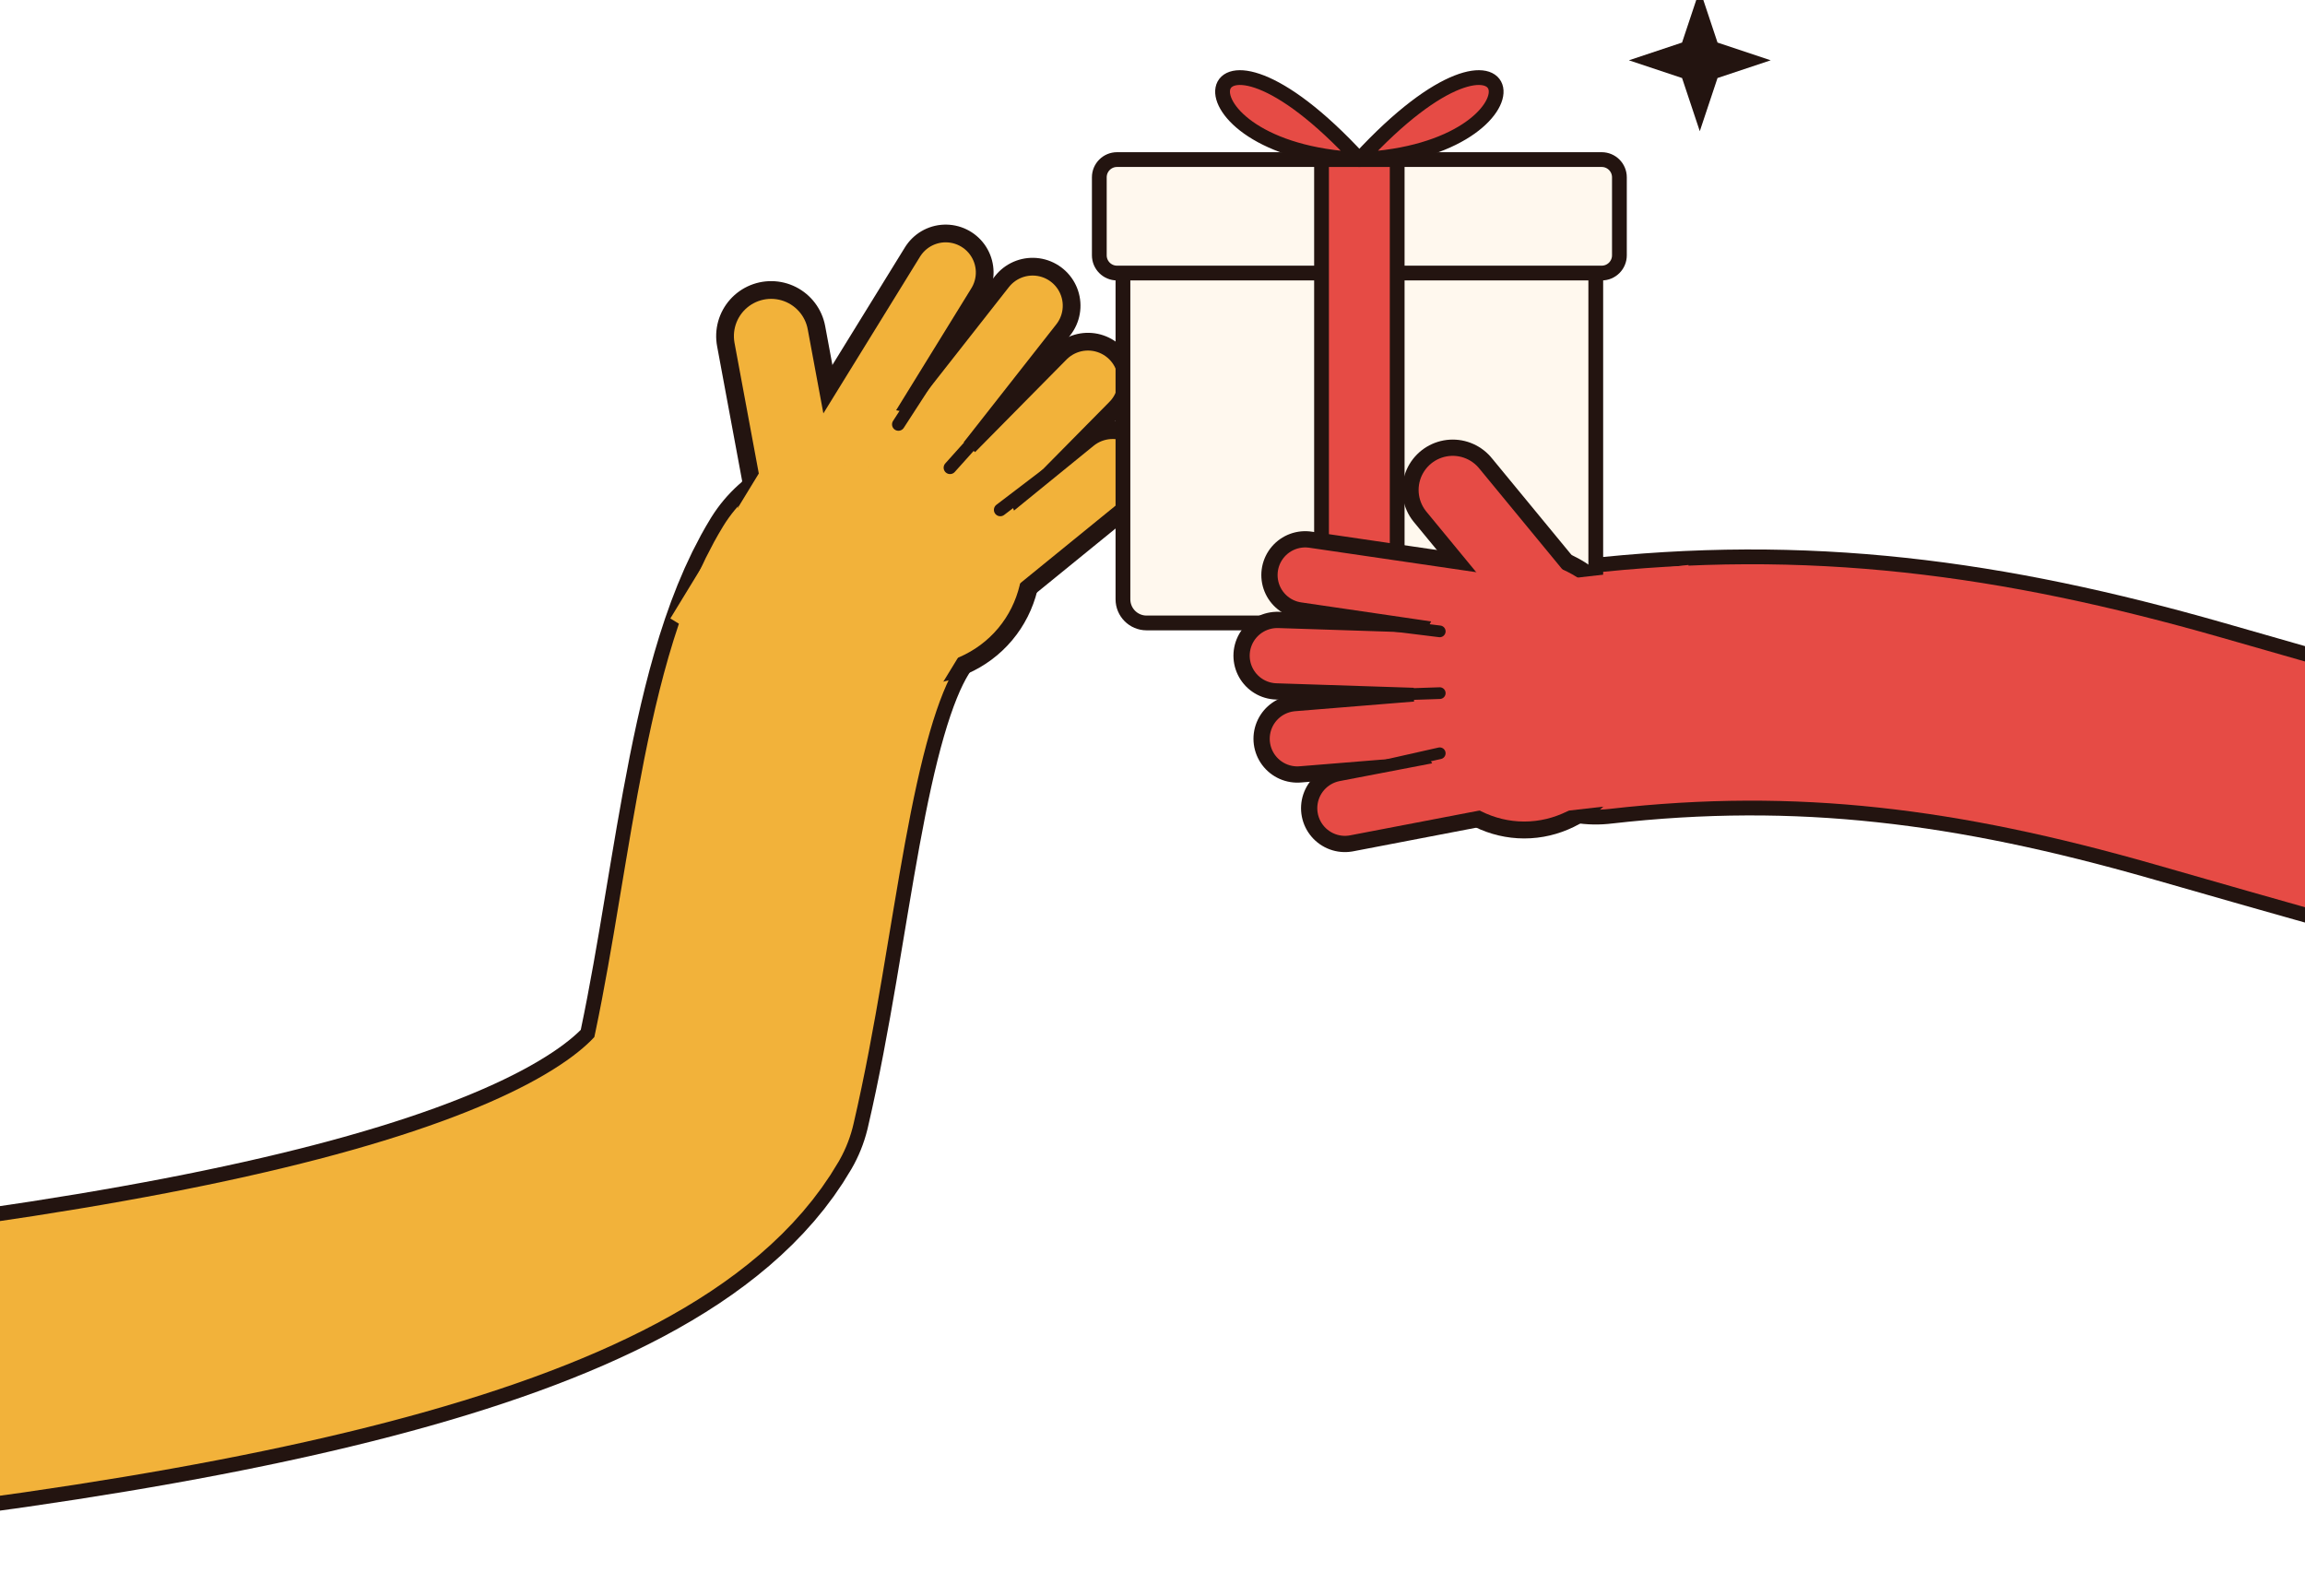
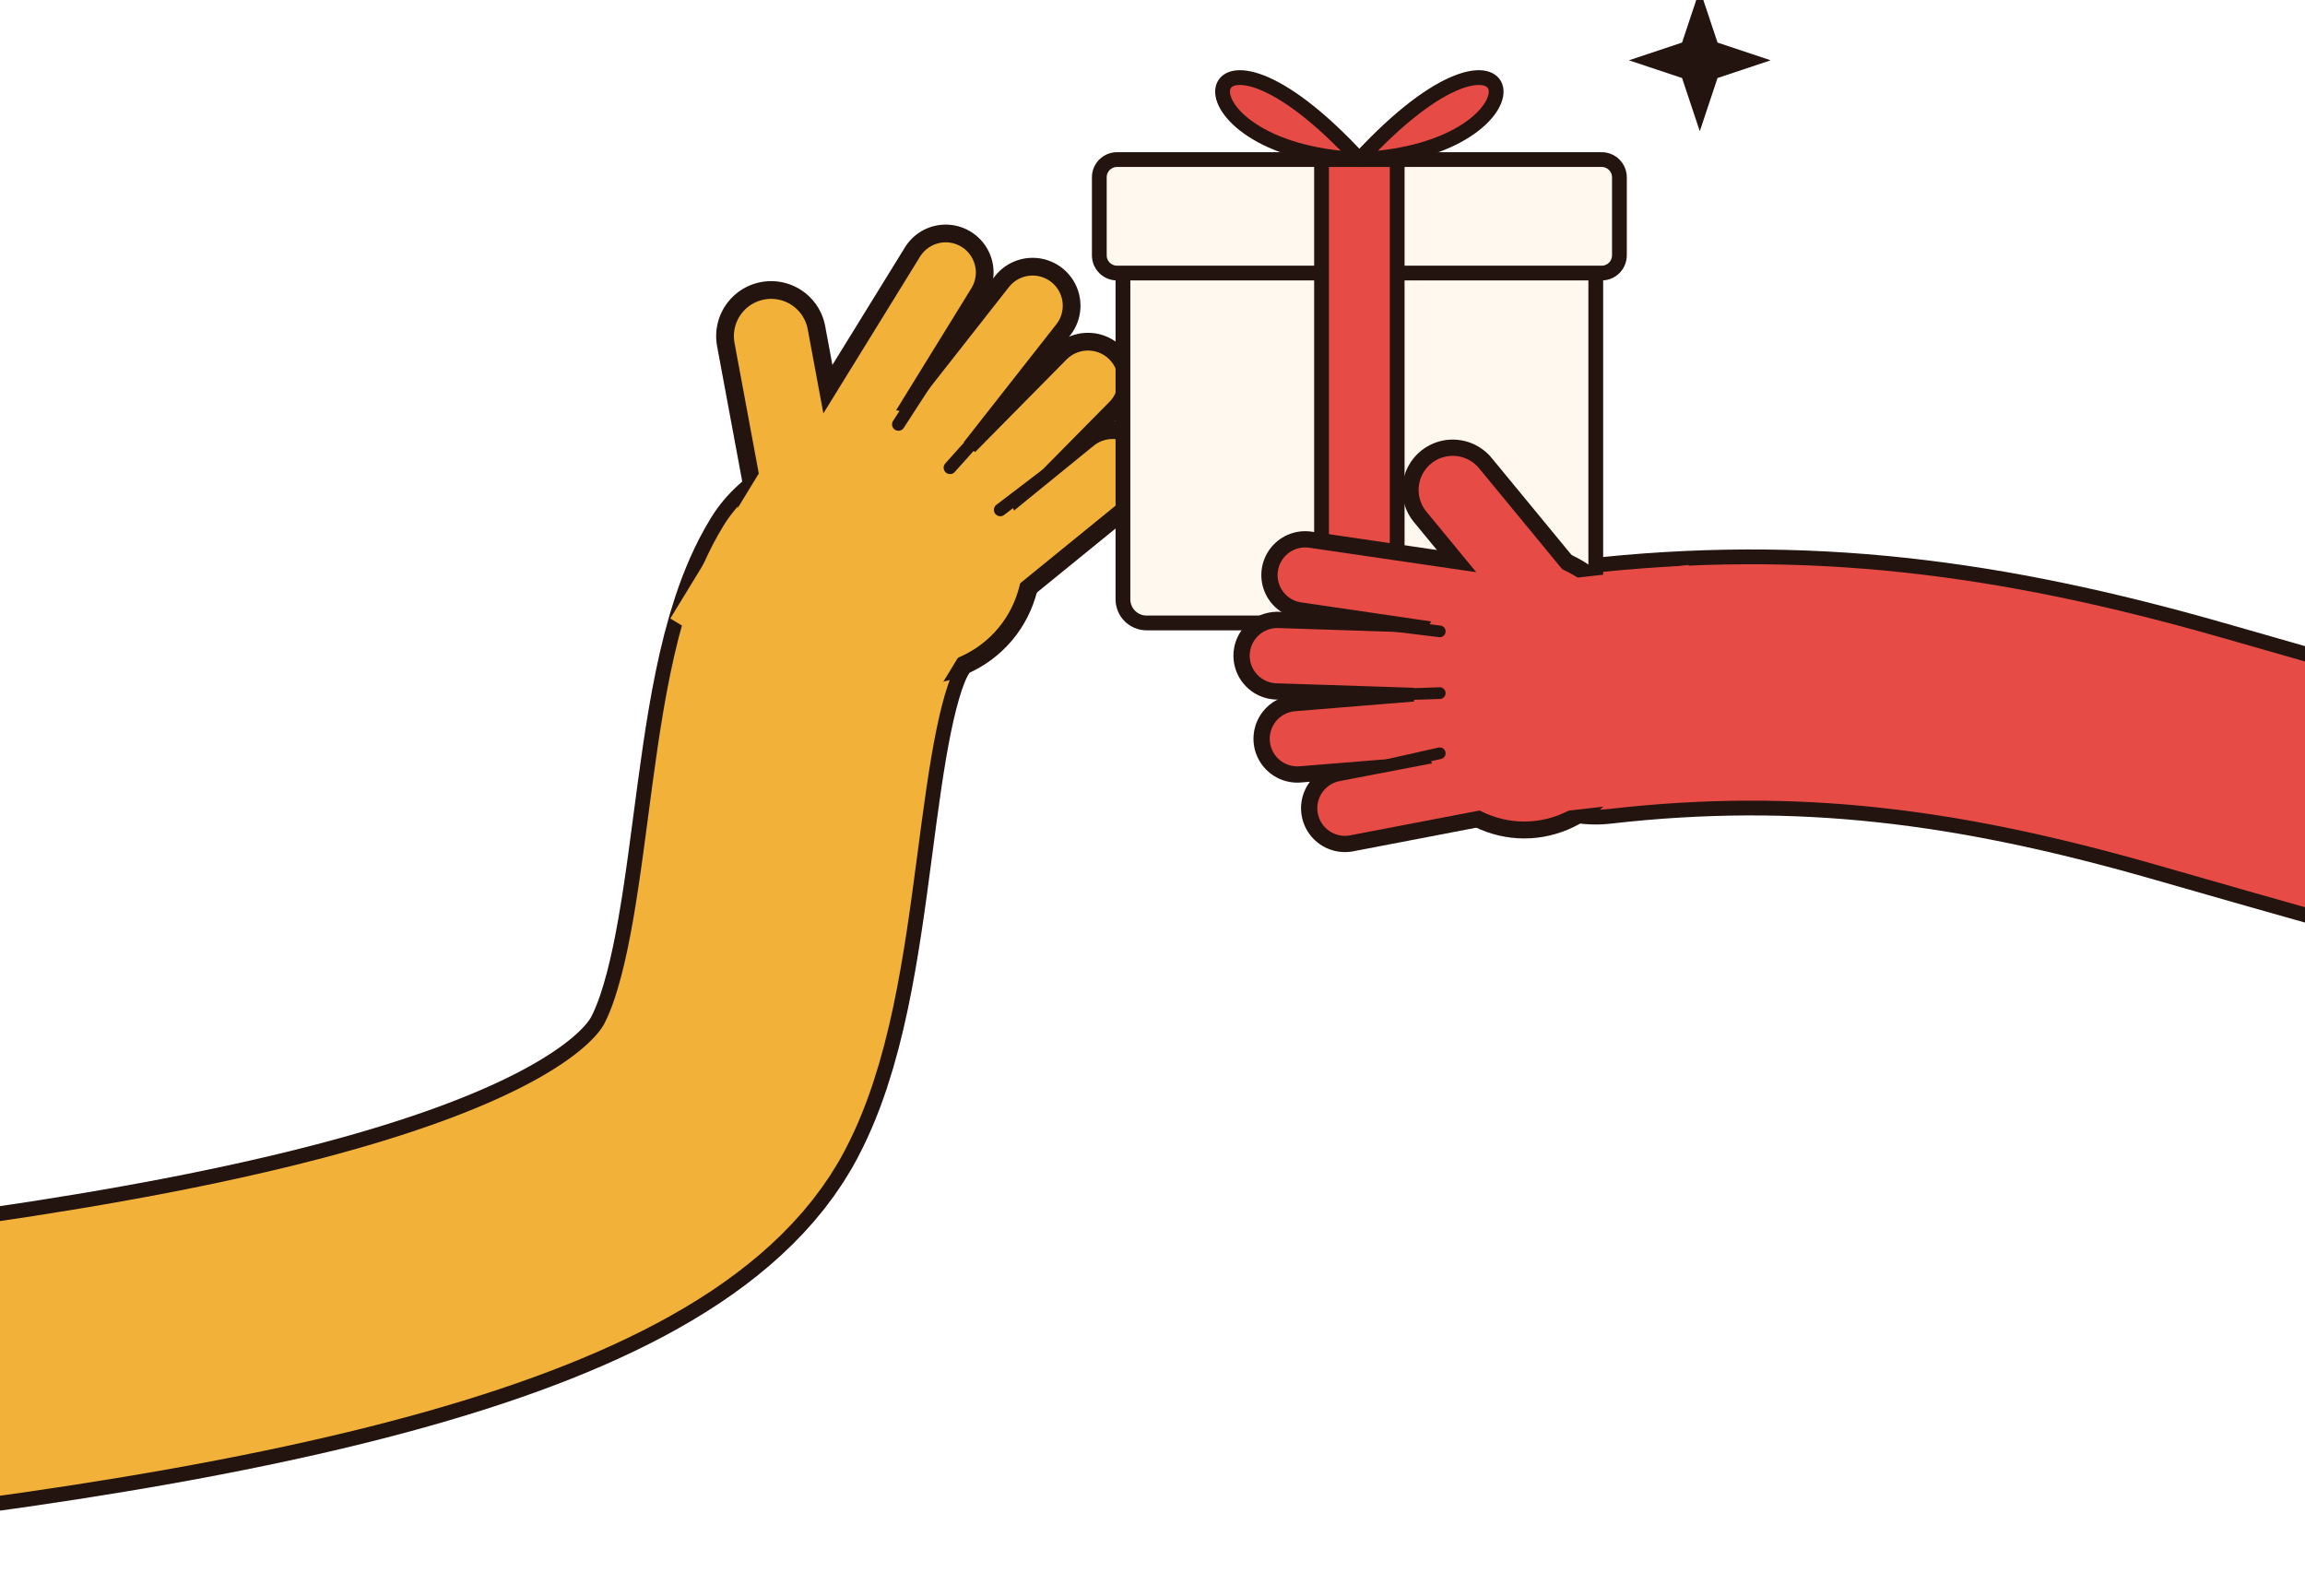
<svg xmlns="http://www.w3.org/2000/svg" viewBox="250 95 390 270" role="img" aria-label="One arm hands a wrapped gift to another">
-   <path d="M -300 345 C 100 345, 340 335, 372 280 C 379 250, 381 214, 392 196" fill="none" stroke="#231410" stroke-width="51" stroke-linecap="round" stroke-linejoin="round" />
-   <path d="M -300 345 C 100 345, 340 335, 372 280 C 379 250, 381 214, 392 196" fill="none" stroke="#F2B23A" stroke-width="46" stroke-linecap="round" stroke-linejoin="round" />
+   <path d="M -300 345 C 100 345, 340 335, 372 280 C 384 259, 381 214, 392 196" fill="none" stroke="#231410" stroke-width="51" stroke-linecap="round" stroke-linejoin="round" />
+   <path d="M -300 345 C 100 345, 340 335, 372 280 C 384 259, 381 214, 392 196" fill="none" stroke="#F2B23A" stroke-width="46" stroke-linecap="round" stroke-linejoin="round" />
  <g transform="translate(392 196) rotate(-50) scale(1.2 1.2)">
    <ellipse cx="11" cy="0" rx="19.6" ry="22.6" fill="#231410" />
    <line x1="8" y1="-14" x2="22" y2="-31" stroke="#231410" stroke-width="15.5" stroke-linecap="round" />
    <line x1="18" y1="-14" x2="44.692" y2="-17.911" stroke="#231410" stroke-width="13.5" stroke-linecap="round" />
    <line x1="18" y1="-4.5" x2="48.982" y2="-5.512" stroke="#231410" stroke-width="13.5" stroke-linecap="round" />
    <line x1="18" y1="5" x2="45.901" y2="7.266" stroke="#231410" stroke-width="13.5" stroke-linecap="round" />
    <line x1="18" y1="14" x2="38.585" y2="17.95" stroke="#231410" stroke-width="13.5" stroke-linecap="round" />
    <ellipse cx="11" cy="0" rx="17" ry="20" fill="#F2B23A" />
    <line x1="8" y1="-14" x2="22" y2="-31" stroke="#F2B23A" stroke-width="10.5" stroke-linecap="round" />
    <line x1="18" y1="-14" x2="44.692" y2="-17.911" stroke="#F2B23A" stroke-width="8.5" stroke-linecap="round" />
    <line x1="18" y1="-4.5" x2="48.982" y2="-5.512" stroke="#F2B23A" stroke-width="8.5" stroke-linecap="round" />
    <line x1="18" y1="5" x2="45.901" y2="7.266" stroke="#F2B23A" stroke-width="8.5" stroke-linecap="round" />
    <line x1="18" y1="14" x2="38.585" y2="17.95" stroke="#F2B23A" stroke-width="8.5" stroke-linecap="round" />
    <line x1="24" y1="-9.25" x2="37.917" y2="-10.975" stroke="#231410" stroke-width="1.8" stroke-linecap="round" />
    <line x1="24" y1="0.25" x2="38.993" y2="0.747" stroke="#231410" stroke-width="1.8" stroke-linecap="round" />
    <line x1="24" y1="9.5" x2="31.868" y2="11.274" stroke="#231410" stroke-width="1.8" stroke-linecap="round" />
  </g>
  <line x1="382.622" y1="211.364" x2="398.252" y2="185.757" stroke="#F2B23A" stroke-width="45" stroke-linecap="butt" />
  <path d="M 1000 290 C 860 290, 700 245, 620 222 C 585 212, 555 208, 520 212" fill="none" stroke="#231410" stroke-width="45" stroke-linecap="round" stroke-linejoin="round" />
  <path d="M 1000 290 C 860 290, 700 245, 620 222 C 585 212, 555 208, 520 212" fill="none" stroke="#E64B45" stroke-width="40" stroke-linecap="round" stroke-linejoin="round" />
  <g transform="translate(480 154)">
    <rect x="-40" y="-17.6" width="80" height="64" rx="4" fill="#FFF8EE" stroke="#231410" stroke-width="2.5" />
    <rect x="-44" y="-32" width="88" height="19.2" rx="3" fill="#FFF8EE" stroke="#231410" stroke-width="2.5" />
    <rect x="-6.4" y="-32" width="12.8" height="78.4" fill="#E64B45" stroke="#231410" stroke-width="2.5" />
    <path d="M0 -32 C -28 -62.4, -33.6 -33.6, 0 -32                C 33.6 -33.6, 28 -62.4, 0 -32" fill="#E64B45" stroke="#231410" stroke-width="2.5" stroke-linejoin="round" />
    <path d="M57.6 -60.8 l3 9 9 3 -9 3 -3 9 -3 -9 -9 -3 9 -3z" fill="#231410" />
  </g>
  <g transform="translate(520 212) rotate(180) scale(1.1 -1.1)">
    <ellipse cx="11" cy="0" rx="19.6" ry="22.6" fill="#231410" />
    <line x1="8" y1="-14" x2="22" y2="-31" stroke="#231410" stroke-width="15.5" stroke-linecap="round" />
    <line x1="18" y1="-14" x2="44.692" y2="-17.911" stroke="#231410" stroke-width="13.5" stroke-linecap="round" />
    <line x1="18" y1="-4.5" x2="48.982" y2="-5.512" stroke="#231410" stroke-width="13.5" stroke-linecap="round" />
    <line x1="18" y1="5" x2="45.901" y2="7.266" stroke="#231410" stroke-width="13.5" stroke-linecap="round" />
    <line x1="18" y1="14" x2="38.585" y2="17.95" stroke="#231410" stroke-width="13.5" stroke-linecap="round" />
    <ellipse cx="11" cy="0" rx="17" ry="20" fill="#E64B45" />
    <line x1="8" y1="-14" x2="22" y2="-31" stroke="#E64B45" stroke-width="10.5" stroke-linecap="round" />
    <line x1="18" y1="-14" x2="44.692" y2="-17.911" stroke="#E64B45" stroke-width="8.5" stroke-linecap="round" />
    <line x1="18" y1="-4.5" x2="48.982" y2="-5.512" stroke="#E64B45" stroke-width="8.5" stroke-linecap="round" />
    <line x1="18" y1="5" x2="45.901" y2="7.266" stroke="#E64B45" stroke-width="8.5" stroke-linecap="round" />
    <line x1="18" y1="14" x2="38.585" y2="17.95" stroke="#E64B45" stroke-width="8.5" stroke-linecap="round" />
    <line x1="24" y1="-9.25" x2="37.917" y2="-10.975" stroke="#231410" stroke-width="1.8" stroke-linecap="round" />
    <line x1="24" y1="0.25" x2="38.993" y2="0.747" stroke="#231410" stroke-width="1.8" stroke-linecap="round" />
    <line x1="24" y1="9.5" x2="31.868" y2="11.274" stroke="#231410" stroke-width="1.8" stroke-linecap="round" />
  </g>
  <line x1="537.884" y1="209.962" x2="508.077" y2="213.358" stroke="#E64B45" stroke-width="39" stroke-linecap="butt" />
</svg>
